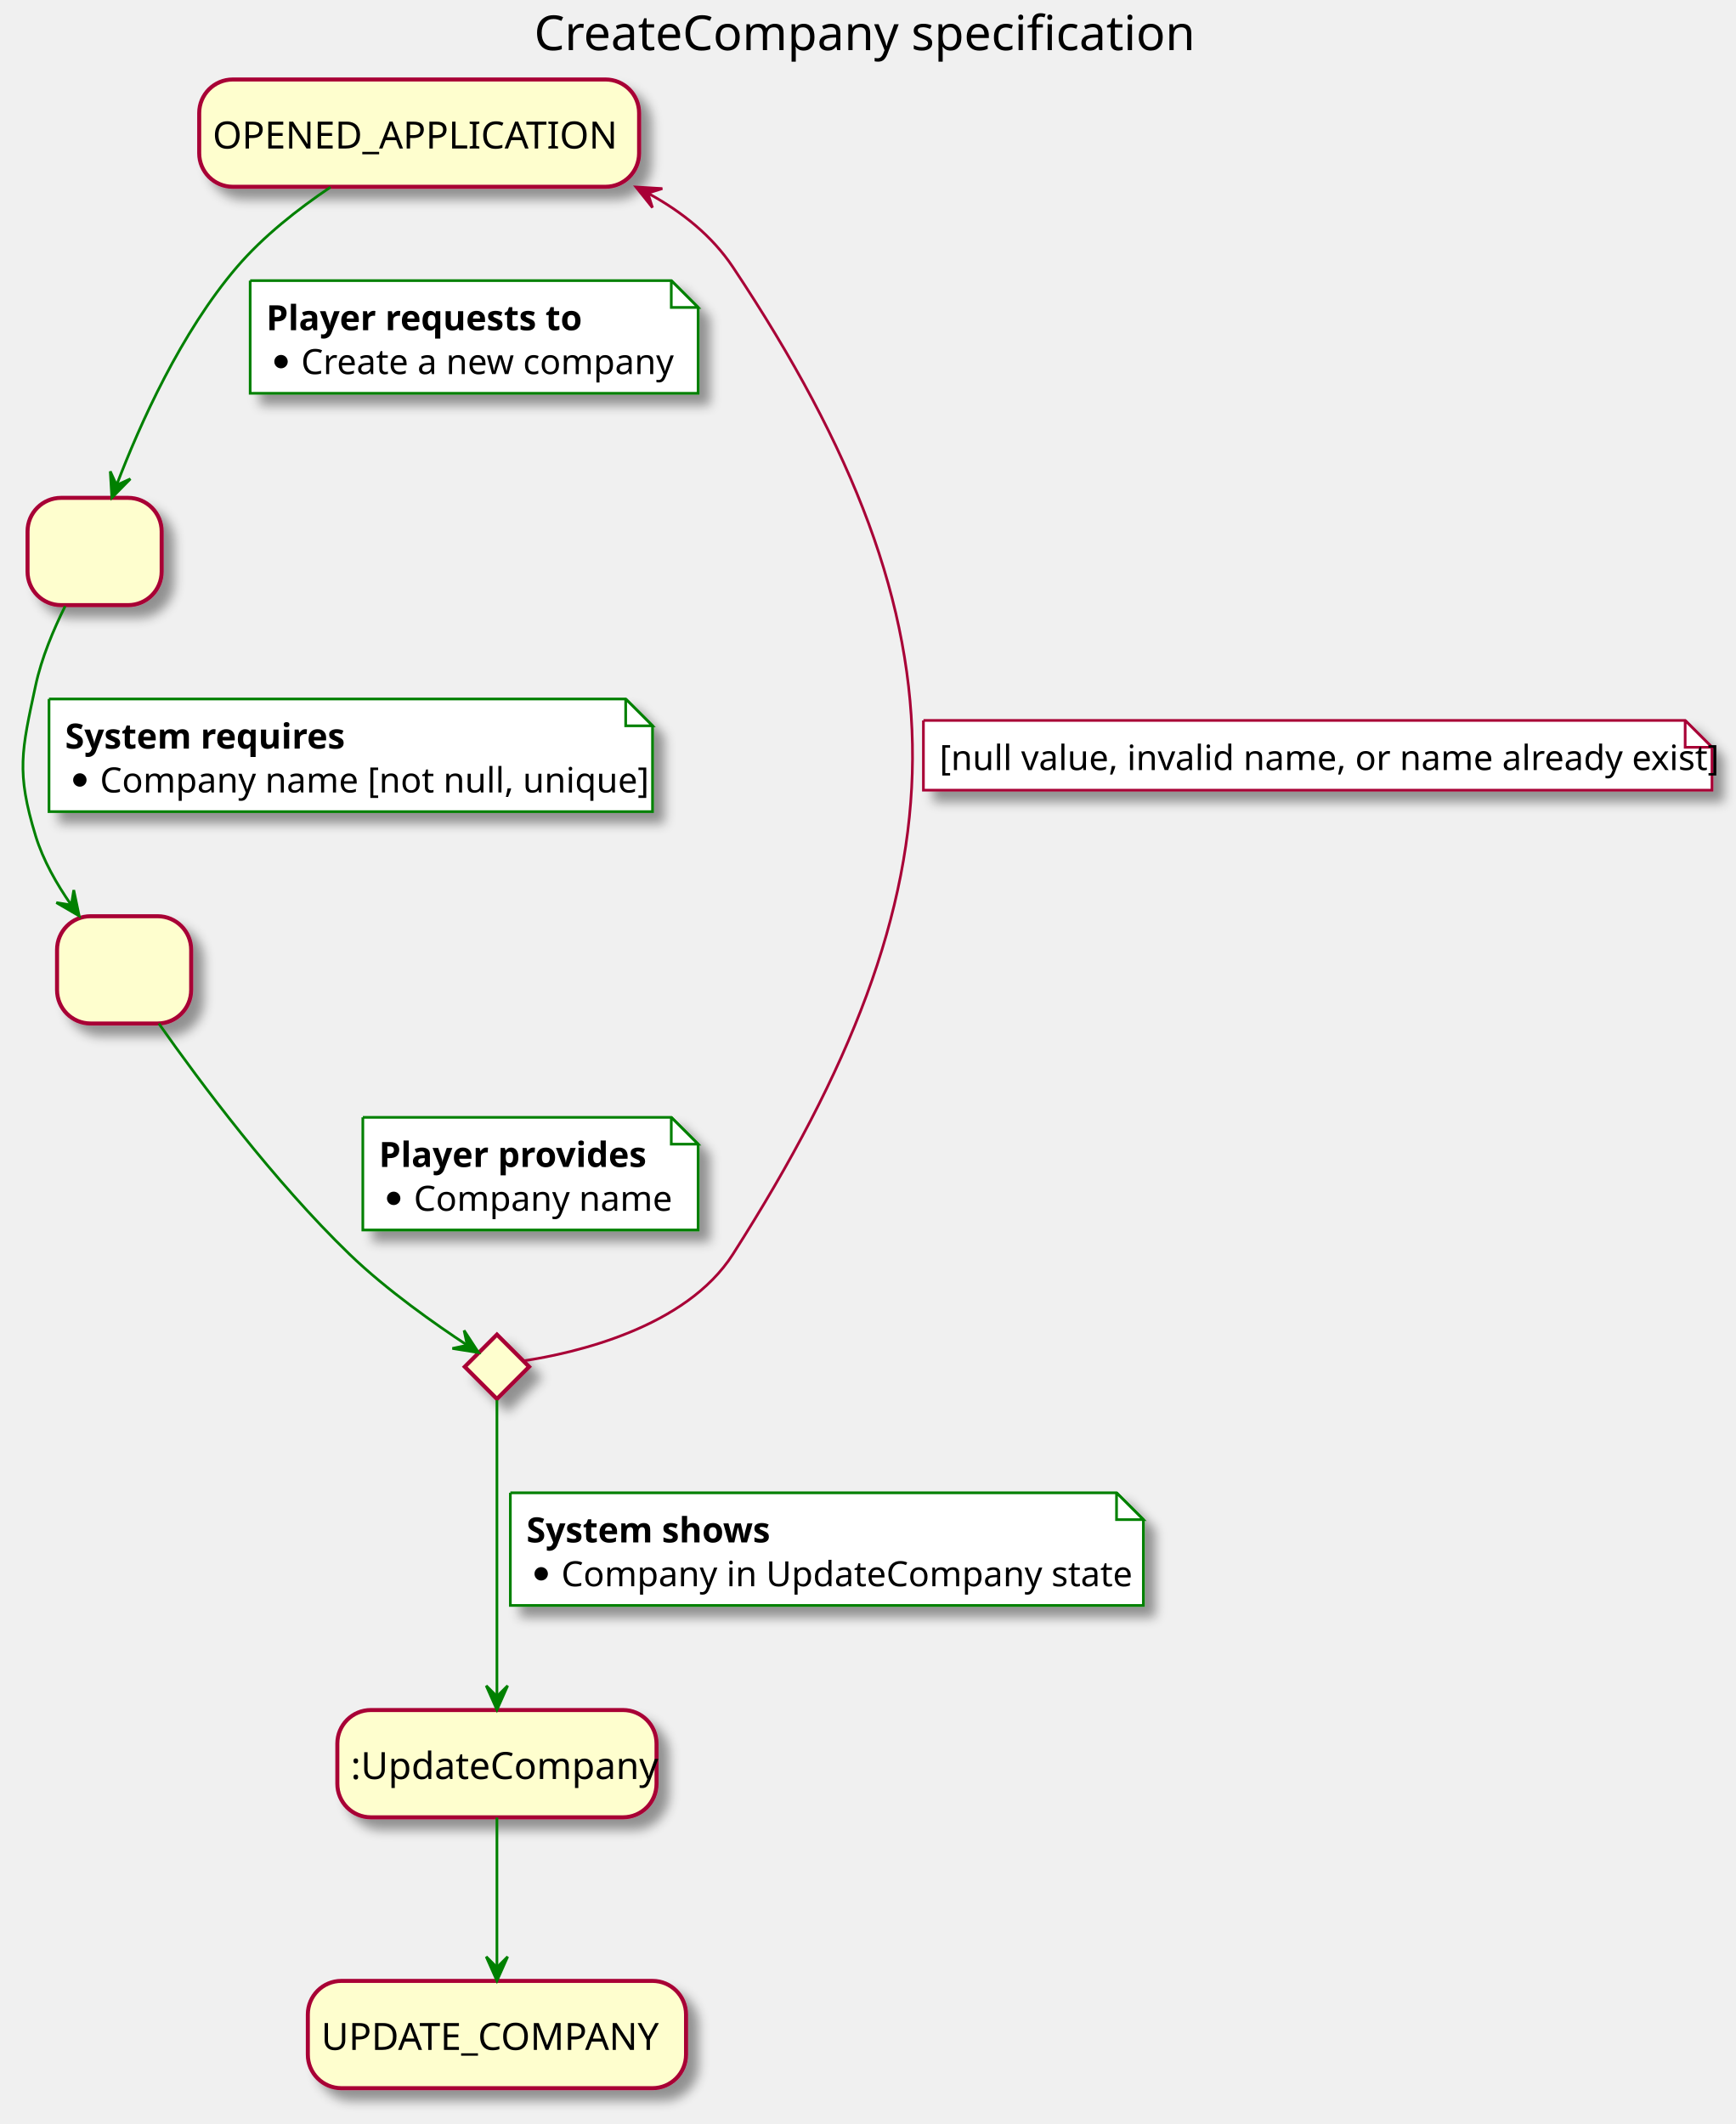
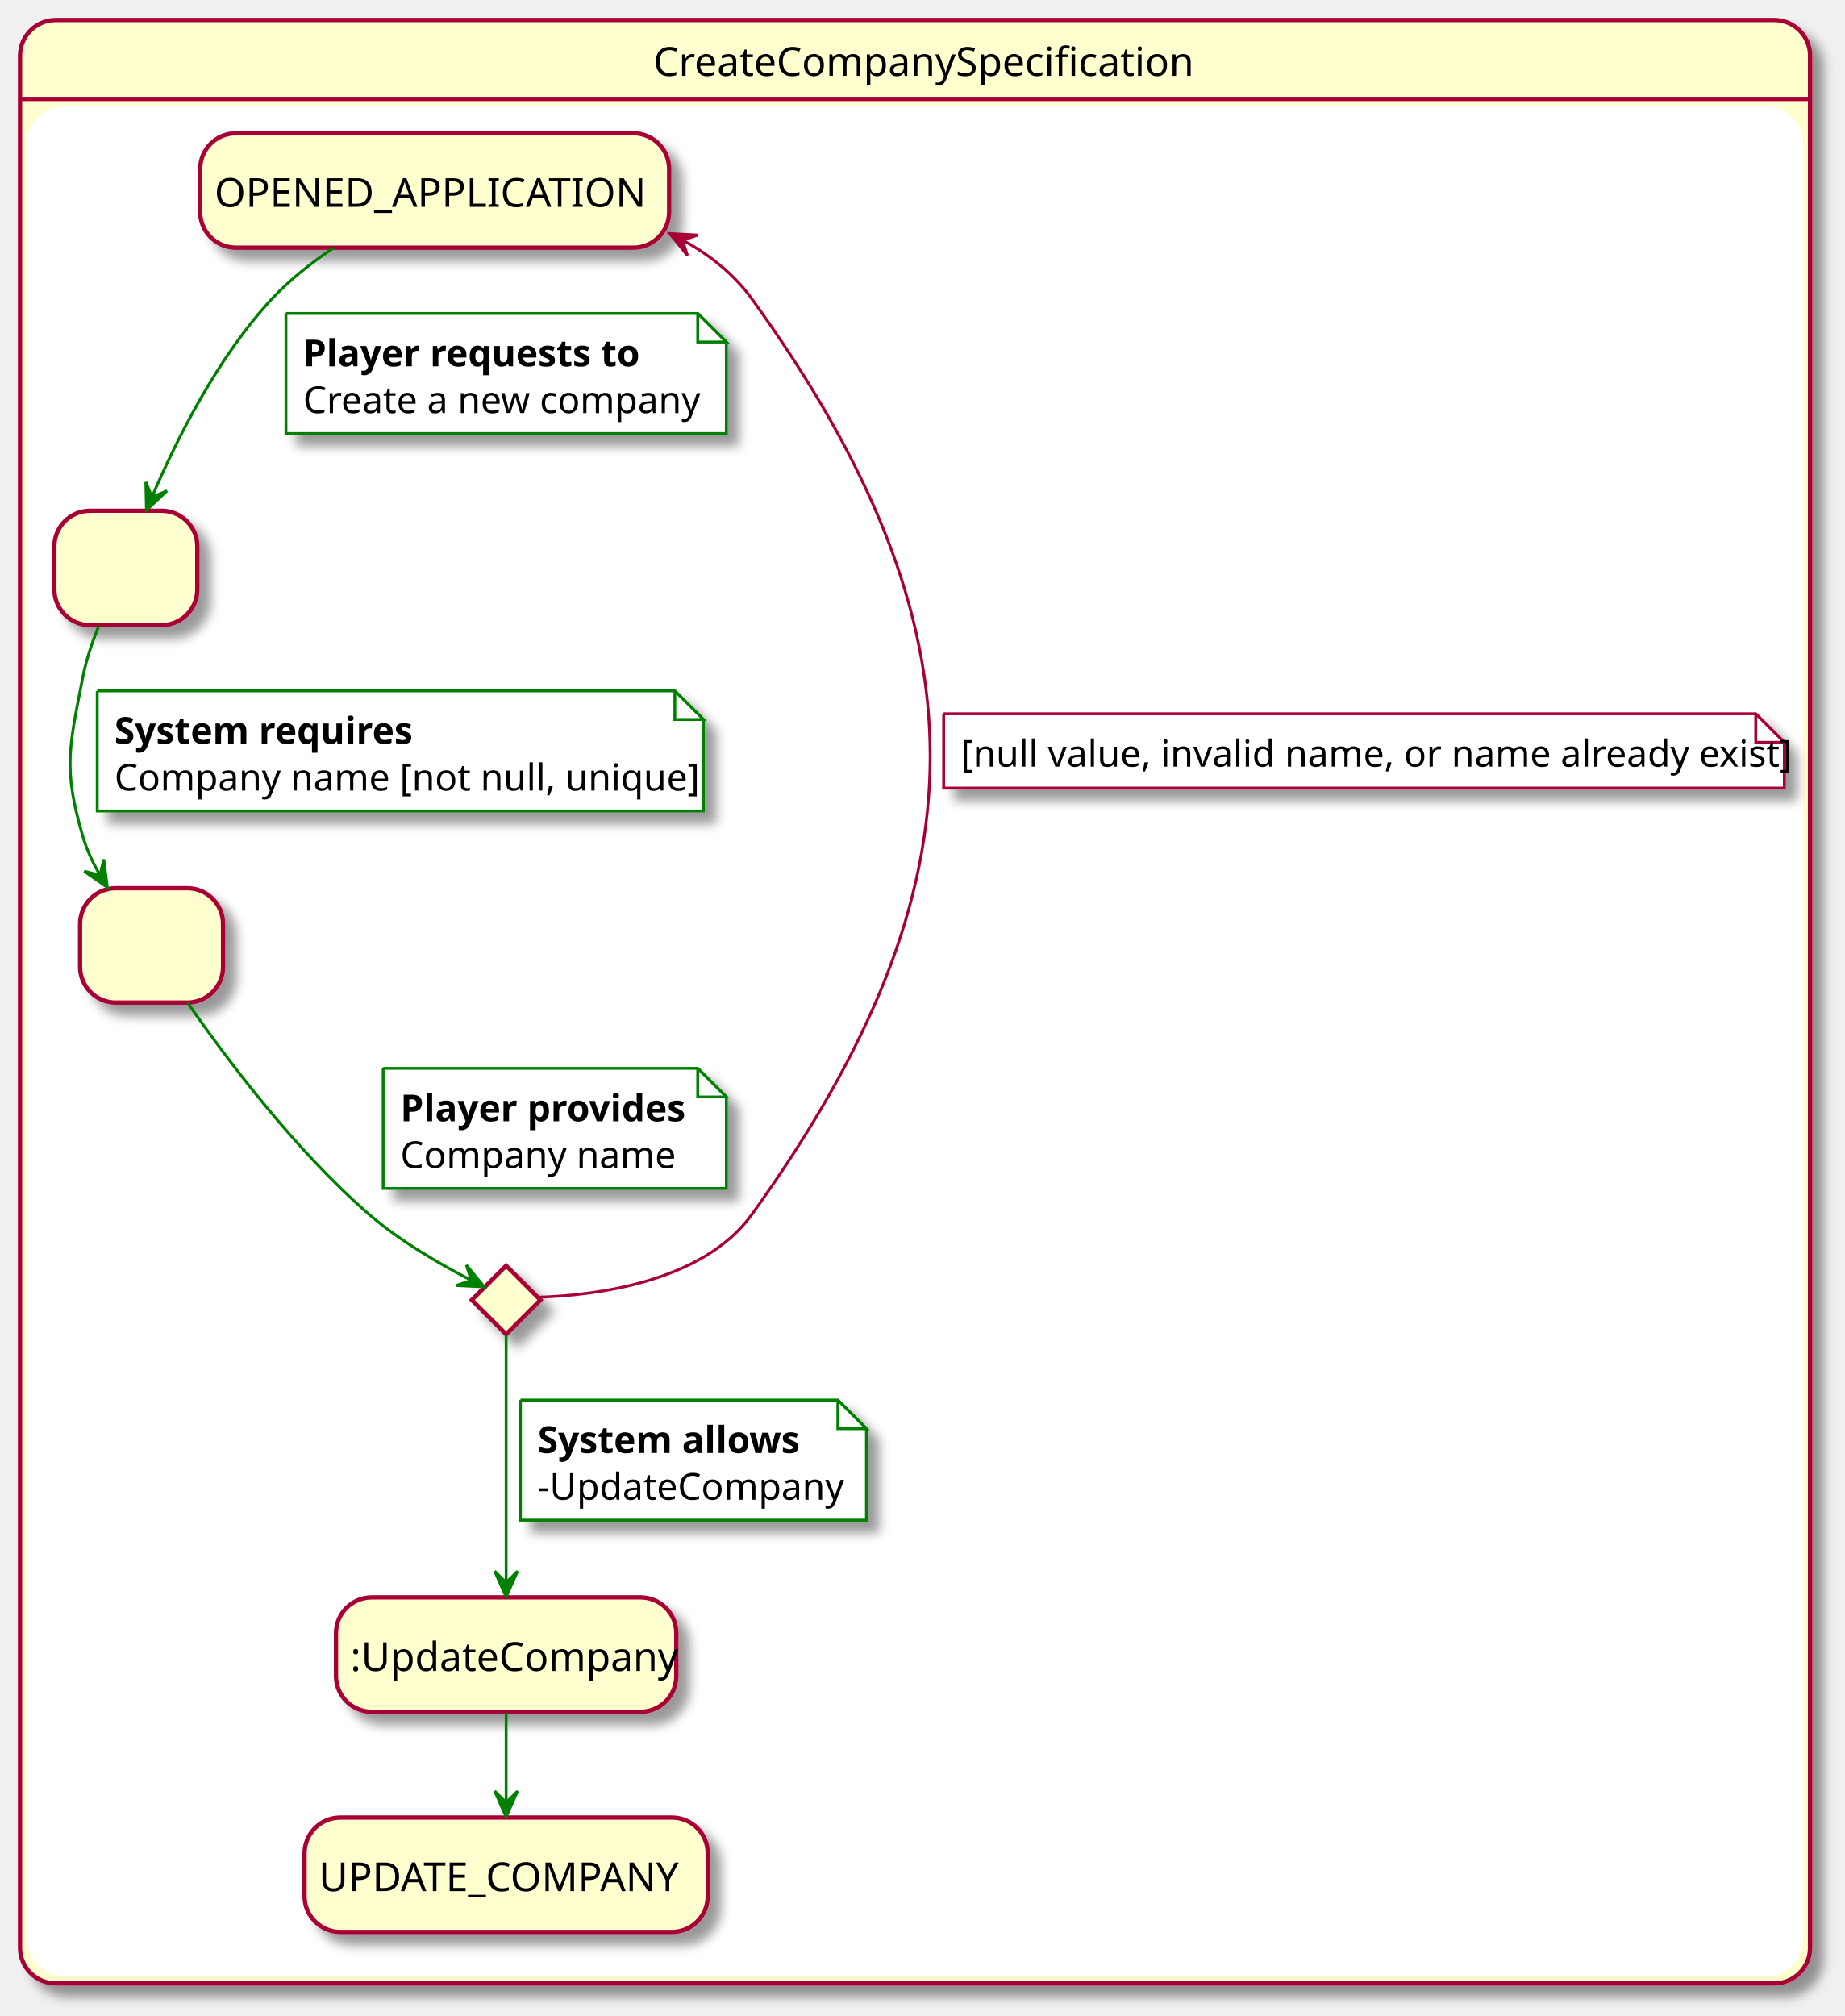
- <svg xmlns="http://www.w3.org/2000/svg" contentScriptType="application/ecmascript" contentStyleType="text/css" height="792px" preserveAspectRatio="none" style="width:647px;height:792px;background:#FFFFFF;" version="1.1" viewBox="0 0 647 792" width="647px" zoomAndPan="magnify">
+ <svg xmlns="http://www.w3.org/2000/svg" contentScriptType="application/ecmascript" contentStyleType="text/css" height="705px" preserveAspectRatio="none" style="width:645px;height:705px;background:#FFFFFF;" version="1.1" viewBox="0 0 645 705" width="645px" zoomAndPan="magnify">
  <defs>
-     <filter height="300%" id="f92yt4w1qo7ut" width="300%" x="-1" y="-1">
+     <filter height="300%" id="f131p1h3b2f679" width="300%" x="-1" y="-1">
      <feGaussianBlur result="blurOut" stdDeviation="2.0" />
      <feColorMatrix in="blurOut" result="blurOut2" type="matrix" values="0 0 0 0 0 0 0 0 0 0 0 0 0 0 0 0 0 0 .4 0" />
      <feOffset dx="4.0" dy="4.0" in="blurOut2" result="blurOut3" />
      <feBlend in="SourceGraphic" in2="blurOut3" mode="normal" />
    </filter>
  </defs>
  <g>
-     <text fill="#000000" font-family="sans-serif" font-size="18" lengthAdjust="spacing" textLength="234" x="199.135" y="18.686">CreateCompany specification</text>
-     <rect fill="#FEFECE" filter="url(#f92yt4w1qo7ut)" height="40" rx="12.5" ry="12.5" style="stroke:#A80036;stroke-width:1.5;" width="50" x="10.27" y="185.641" />
-     <text fill="#000000" font-family="sans-serif" font-size="14" lengthAdjust="spacing" textLength="0" x="37.27" y="211.369" />
-     <rect fill="#FEFECE" filter="url(#f92yt4w1qo7ut)" height="40" rx="12.5" ry="12.5" style="stroke:#A80036;stroke-width:1.5;" width="50" x="21.27" y="341.641" />
-     <text fill="#000000" font-family="sans-serif" font-size="14" lengthAdjust="spacing" textLength="0" x="48.27" y="367.369" />
-     <rect fill="#FEFECE" filter="url(#f92yt4w1qo7ut)" height="40" rx="12.5" ry="12.5" style="stroke:#A80036;stroke-width:1.5;" width="119" x="125.77" y="637.641" />
-     <text fill="#000000" font-family="sans-serif" font-size="14" lengthAdjust="spacing" textLength="109" x="130.77" y="663.369">:UpdateCompany</text>
-     <polygon fill="#FEFECE" filter="url(#f92yt4w1qo7ut)" points="185.27,497.641,197.27,509.641,185.27,521.641,173.27,509.641,185.27,497.641" style="stroke:#A80036;stroke-width:1.5;" />
-     <rect fill="#FEFECE" filter="url(#f92yt4w1qo7ut)" height="40" rx="12.5" ry="12.5" style="stroke:#A80036;stroke-width:1.5;" width="164" x="74.27" y="29.641" />
-     <text fill="#000000" font-family="sans-serif" font-size="14" lengthAdjust="spacing" textLength="154" x="79.27" y="55.369">OPENED_APPLICATION</text>
-     <rect fill="#FEFECE" filter="url(#f92yt4w1qo7ut)" height="40" rx="12.5" ry="12.5" style="stroke:#A80036;stroke-width:1.5;" width="141" x="114.77" y="738.641" />
-     <text fill="#000000" font-family="sans-serif" font-size="14" lengthAdjust="spacing" textLength="131" x="119.77" y="764.369">UPDATE_COMPANY</text>
-     <path d="M123.21,69.781 C111.16,77.891 98.1,88.131 88.27,99.641 C67.43,124.031 52.21,158.041 43.55,180.661 " fill="none" id="OPENED_APPLICATION-to-creatingCompany" style="stroke:#008000;stroke-width:1.0;" />
-     <polygon fill="#008000" points="41.7,185.591,48.605,178.568,43.456,180.909,41.115,175.759,41.7,185.591" style="stroke:#008000;stroke-width:1.0;" />
-     <path d="M93.27,104.641 L93.27,146.641 L260.27,146.641 L260.27,114.641 L250.27,104.641 L93.27,104.641 " fill="#FFFFFF" filter="url(#f92yt4w1qo7ut)" style="stroke:#008000;stroke-width:1.0;" />
-     <path d="M250.27,104.641 L250.27,114.641 L260.27,114.641 L250.27,104.641 " fill="#FFFFFF" style="stroke:#008000;stroke-width:1.0;" />
-     <text fill="#000000" font-family="sans-serif" font-size="13" font-weight="bold" lengthAdjust="spacing" textLength="114" x="99.27" y="123.136">Player requests to</text>
-     <ellipse cx="104.77" cy="134.844" fill="#000000" rx="2.5" ry="2.5" style="stroke:#000000;stroke-width:0.0;" />
-     <text fill="#000000" font-family="sans-serif" font-size="13" lengthAdjust="spacing" textLength="133" x="112.27" y="139.487">Create a new company</text>
-     <path d="M24.29,226.021 C19.94,234.771 15.45,245.431 13.27,255.641 C8.05,279.981 6,287.841 13.27,311.641 C16.05,320.741 21.15,329.691 26.52,337.391 " fill="none" id="creatingCompany-to-creatingCompany2" style="stroke:#008000;stroke-width:1.0;" />
-     <polygon fill="#008000" points="29.52,341.531,27.496,331.892,26.594,337.476,21.009,336.574,29.52,341.531" style="stroke:#008000;stroke-width:1.0;" />
-     <path d="M18.27,260.641 L18.27,302.641 L243.27,302.641 L243.27,270.641 L233.27,260.641 L18.27,260.641 " fill="#FFFFFF" filter="url(#f92yt4w1qo7ut)" style="stroke:#008000;stroke-width:1.0;" />
-     <path d="M233.27,260.641 L233.27,270.641 L243.27,270.641 L233.27,260.641 " fill="#FFFFFF" style="stroke:#008000;stroke-width:1.0;" />
-     <text fill="#000000" font-family="sans-serif" font-size="13" font-weight="bold" lengthAdjust="spacing" textLength="102" x="24.27" y="279.136">System requires</text>
-     <ellipse cx="29.77" cy="290.844" fill="#000000" rx="2.5" ry="2.5" style="stroke:#000000;stroke-width:0.0;" />
-     <text fill="#000000" font-family="sans-serif" font-size="13" lengthAdjust="spacing" textLength="191" x="37.27" y="295.487">Company name [not null, unique]</text>
-     <path d="M59.22,381.671 C74.7,403.681 102.07,440.391 130.27,467.641 C144.18,481.081 162.58,493.971 174.17,501.601 " fill="none" id="creatingCompany2-to-invalidCompanyName" style="stroke:#008000;stroke-width:1.0;" />
-     <polygon fill="#008000" points="178.4,504.351,173.025,496.098,174.205,501.63,168.672,502.81,178.4,504.351" style="stroke:#008000;stroke-width:1.0;" />
-     <path d="M135.27,416.641 L135.27,458.641 L260.27,458.641 L260.27,426.641 L250.27,416.641 L135.27,416.641 " fill="#FFFFFF" filter="url(#f92yt4w1qo7ut)" style="stroke:#008000;stroke-width:1.0;" />
-     <path d="M250.27,416.641 L250.27,426.641 L260.27,426.641 L250.27,416.641 " fill="#FFFFFF" style="stroke:#008000;stroke-width:1.0;" />
-     <text fill="#000000" font-family="sans-serif" font-size="13" font-weight="bold" lengthAdjust="spacing" textLength="99" x="141.27" y="435.136">Player provides</text>
-     <ellipse cx="146.77" cy="446.844" fill="#000000" rx="2.5" ry="2.5" style="stroke:#000000;stroke-width:0.0;" />
-     <text fill="#000000" font-family="sans-serif" font-size="13" lengthAdjust="spacing" textLength="91" x="154.27" y="451.487">Company name</text>
-     <path d="M241.74,72.141 C254.2,78.941 265.44,87.881 273.27,99.641 C363.87,235.811 361.17,329.711 273.27,467.641 C255.69,495.211 214.22,504.541 195.16,507.441 " fill="none" id="OPENED_APPLICATION-backto-invalidCompanyName" style="stroke:#A80036;stroke-width:1.0;" />
-     <polygon fill="#A80036" points="237.1,69.731,243.254,77.421,241.54,72.029,246.931,70.316,237.1,69.731" style="stroke:#A80036;stroke-width:1.0;" />
-     <path d="M344.27,268.641 L344.27,294.641 L638.27,294.641 L638.27,278.641 L628.27,268.641 L344.27,268.641 " fill="#FFFFFF" filter="url(#f92yt4w1qo7ut)" style="stroke:#A80036;stroke-width:1.0;" />
-     <path d="M628.27,268.641 L628.27,278.641 L638.27,278.641 L628.27,268.641 " fill="#FFFFFF" style="stroke:#A80036;stroke-width:1.0;" />
-     <text fill="#000000" font-family="sans-serif" font-size="13" lengthAdjust="spacing" textLength="273" x="350.27" y="287.136">[null value, invalid name, or name already exist]</text>
-     <path d="M185.27,522.101 C185.27,545.741 185.27,600.371 185.27,632.271 " fill="none" id="invalidCompanyName-to-CompanyCreated" style="stroke:#008000;stroke-width:1.0;" />
-     <polygon fill="#008000" points="185.27,637.571,189.27,628.571,185.27,632.571,181.27,628.571,185.27,637.571" style="stroke:#008000;stroke-width:1.0;" />
-     <path d="M190.27,556.641 L190.27,598.641 L426.27,598.641 L426.27,566.641 L416.27,556.641 L190.27,556.641 " fill="#FFFFFF" filter="url(#f92yt4w1qo7ut)" style="stroke:#008000;stroke-width:1.0;" />
-     <path d="M416.27,556.641 L416.27,566.641 L426.27,566.641 L416.27,556.641 " fill="#FFFFFF" style="stroke:#008000;stroke-width:1.0;" />
-     <text fill="#000000" font-family="sans-serif" font-size="13" font-weight="bold" lengthAdjust="spacing" textLength="89" x="196.27" y="575.136">System shows</text>
-     <ellipse cx="201.77" cy="586.844" fill="#000000" rx="2.5" ry="2.5" style="stroke:#000000;stroke-width:0.0;" />
-     <text fill="#000000" font-family="sans-serif" font-size="13" lengthAdjust="spacing" textLength="202" x="209.27" y="591.487">Company in UpdateCompany state</text>
-     <path d="M185.27,677.731 C185.27,693.621 185.27,716.331 185.27,733.481 " fill="none" id="CompanyCreated-to-UPDATE_COMPANY" style="stroke:#008000;stroke-width:1.0;" />
-     <polygon fill="#008000" points="185.27,738.611,189.27,729.611,185.27,733.611,181.27,729.611,185.27,738.611" style="stroke:#008000;stroke-width:1.0;" />
+     <rect fill="#FEFECE" filter="url(#f131p1h3b2f679)" height="686.609" rx="12.5" ry="12.5" style="stroke:#A80036;stroke-width:1.5;" width="626" x="7" y="7" />
+     <rect fill="#FFFFFF" height="653" rx="12.5" ry="12.5" style="stroke:#FFFFFF;stroke-width:1.0;" width="620" x="10" y="37.609" />
+     <line style="stroke:#A80036;stroke-width:1.5;" x1="7" x2="633" y1="34.609" y2="34.609" />
+     <text fill="#000000" font-family="sans-serif" font-size="14" lengthAdjust="spacing" textLength="183" x="228.5" y="26.533">CreateCompanySpecification</text>
+     <rect fill="#FEFECE" filter="url(#f131p1h3b2f679)" height="40" rx="12.5" ry="12.5" style="stroke:#A80036;stroke-width:1.5;" width="50" x="19" y="178.609" />
+     <text fill="#000000" font-family="sans-serif" font-size="14" lengthAdjust="spacing" textLength="0" x="46" y="204.338" />
+     <rect fill="#FEFECE" filter="url(#f131p1h3b2f679)" height="40" rx="12.5" ry="12.5" style="stroke:#A80036;stroke-width:1.5;" width="50" x="28" y="310.609" />
+     <text fill="#000000" font-family="sans-serif" font-size="14" lengthAdjust="spacing" textLength="0" x="55" y="336.338" />
+     <rect fill="#FEFECE" filter="url(#f131p1h3b2f679)" height="40" rx="12.5" ry="12.5" style="stroke:#A80036;stroke-width:1.5;" width="119" x="117.5" y="558.609" />
+     <text fill="#000000" font-family="sans-serif" font-size="14" lengthAdjust="spacing" textLength="109" x="122.5" y="584.338">:UpdateCompany</text>
+     <polygon fill="#FEFECE" filter="url(#f131p1h3b2f679)" points="177,442.609,189,454.609,177,466.609,165,454.609,177,442.609" style="stroke:#A80036;stroke-width:1.5;" />
+     <rect fill="#FEFECE" filter="url(#f131p1h3b2f679)" height="40" rx="12.5" ry="12.5" style="stroke:#A80036;stroke-width:1.5;" width="164" x="70" y="46.609" />
+     <text fill="#000000" font-family="sans-serif" font-size="14" lengthAdjust="spacing" textLength="154" x="75" y="72.338">OPENED_APPLICATION</text>
+     <rect fill="#FEFECE" filter="url(#f131p1h3b2f679)" height="40" rx="12.5" ry="12.5" style="stroke:#A80036;stroke-width:1.5;" width="141" x="106.5" y="635.609" />
+     <text fill="#000000" font-family="sans-serif" font-size="14" lengthAdjust="spacing" textLength="131" x="111.5" y="661.338">UPDATE_COMPANY</text>
+     <path d="M116.73,86.619 C109,91.799 101.26,97.869 95,104.609 C76.09,124.969 61.76,153.639 53.17,173.749 " fill="none" id="OPENED_APPLICATION-to-creatingCompany" style="stroke:#008000;stroke-width:1.0;" />
+     <polygon fill="#008000" points="51.22,178.419,58.381,171.658,53.148,173.806,51,168.573,51.22,178.419" style="stroke:#008000;stroke-width:1.0;" />
+     <path d="M100,109.609 L100,151.609 L254,151.609 L254,119.609 L244,109.609 L100,109.609 " fill="#FFFFFF" filter="url(#f131p1h3b2f679)" style="stroke:#008000;stroke-width:1.0;" />
+     <path d="M244,109.609 L244,119.609 L254,119.609 L244,109.609 " fill="#FFFFFF" style="stroke:#008000;stroke-width:1.0;" />
+     <text fill="#000000" font-family="sans-serif" font-size="13" font-weight="bold" lengthAdjust="spacing" textLength="114" x="106" y="128.105">Player requests to</text>
+     <text fill="#000000" font-family="sans-serif" font-size="13" lengthAdjust="spacing" textLength="133" x="106" y="144.456">Create a new company</text>
+     <path d="M34.61,218.759 C32.3,224.379 30.17,230.619 29,236.609 C24.24,261.039 21.94,268.739 29,292.609 C30.34,297.139 32.43,301.629 34.83,305.849 " fill="none" id="creatingCompany-to-creatingCompany2" style="stroke:#008000;stroke-width:1.0;" />
+     <polygon fill="#008000" points="37.53,310.299,36.291,300.529,34.941,306.022,29.447,304.672,37.53,310.299" style="stroke:#008000;stroke-width:1.0;" />
+     <path d="M34,241.609 L34,283.609 L246,283.609 L246,251.609 L236,241.609 L34,241.609 " fill="#FFFFFF" filter="url(#f131p1h3b2f679)" style="stroke:#008000;stroke-width:1.0;" />
+     <path d="M236,241.609 L236,251.609 L246,251.609 L236,241.609 " fill="#FFFFFF" style="stroke:#008000;stroke-width:1.0;" />
+     <text fill="#000000" font-family="sans-serif" font-size="13" font-weight="bold" lengthAdjust="spacing" textLength="102" x="40" y="260.104">System requires</text>
+     <text fill="#000000" font-family="sans-serif" font-size="13" lengthAdjust="spacing" textLength="191" x="40" y="276.456">Company name [not null, unique]</text>
+     <path d="M65.64,350.699 C79.54,370.719 103.33,402.339 129,424.609 C140,434.149 154.52,442.439 164.71,447.679 " fill="none" id="creatingCompany2-to-invalidCompanyName" style="stroke:#008000;stroke-width:1.0;" />
+     <polygon fill="#008000" points="169.32,450.009,163.078,442.391,164.854,447.762,159.482,449.537,169.32,450.009" style="stroke:#008000;stroke-width:1.0;" />
+     <path d="M134,373.609 L134,415.609 L254,415.609 L254,383.609 L244,373.609 L134,373.609 " fill="#FFFFFF" filter="url(#f131p1h3b2f679)" style="stroke:#008000;stroke-width:1.0;" />
+     <path d="M244,373.609 L244,383.609 L254,383.609 L244,373.609 " fill="#FFFFFF" style="stroke:#008000;stroke-width:1.0;" />
+     <text fill="#000000" font-family="sans-serif" font-size="13" font-weight="bold" lengthAdjust="spacing" textLength="99" x="140" y="392.104">Player provides</text>
+     <text fill="#000000" font-family="sans-serif" font-size="13" lengthAdjust="spacing" textLength="91" x="140" y="408.456">Company name</text>
+     <path d="M238.9,84.079 C248.31,89.209 256.72,95.899 263,104.609 C346.16,219.989 345.96,309.089 263,424.609 C245.72,448.669 207.44,453.029 188.32,453.649 " fill="none" id="OPENED_APPLICATION-backto-invalidCompanyName" style="stroke:#A80036;stroke-width:1.0;" />
+     <polygon fill="#A80036" points="234.21,81.679,240.403,89.338,238.662,83.955,244.044,82.215,234.21,81.679" style="stroke:#A80036;stroke-width:1.0;" />
+     <path d="M330,249.609 L330,275.609 L624,275.609 L624,259.609 L614,249.609 L330,249.609 " fill="#FFFFFF" filter="url(#f131p1h3b2f679)" style="stroke:#A80036;stroke-width:1.0;" />
+     <path d="M614,249.609 L614,259.609 L624,259.609 L614,249.609 " fill="#FFFFFF" style="stroke:#A80036;stroke-width:1.0;" />
+     <text fill="#000000" font-family="sans-serif" font-size="13" lengthAdjust="spacing" textLength="273" x="336" y="268.104">[null value, invalid name, or name already exist]</text>
+     <path d="M177,466.869 C177,486.449 177,527.169 177,553.399 " fill="none" id="invalidCompanyName-to-CompanyCreated" style="stroke:#008000;stroke-width:1.0;" />
+     <polygon fill="#008000" points="177,558.449,181,549.449,177,553.449,173,549.449,177,558.449" style="stroke:#008000;stroke-width:1.0;" />
+     <path d="M182,489.609 L182,531.609 L303,531.609 L303,499.609 L293,489.609 L182,489.609 " fill="#FFFFFF" filter="url(#f131p1h3b2f679)" style="stroke:#008000;stroke-width:1.0;" />
+     <path d="M293,489.609 L293,499.609 L303,499.609 L293,489.609 " fill="#FFFFFF" style="stroke:#008000;stroke-width:1.0;" />
+     <text fill="#000000" font-family="sans-serif" font-size="13" font-weight="bold" lengthAdjust="spacing" textLength="91" x="188" y="508.104">System allows</text>
+     <text fill="#000000" font-family="sans-serif" font-size="13" lengthAdjust="spacing" textLength="100" x="188" y="524.456">-UpdateCompany</text>
+     <path d="M177,598.919 C177,608.459 177,620.069 177,630.209 " fill="none" id="CompanyCreated-to-UPDATE_COMPANY" style="stroke:#008000;stroke-width:1.0;" />
+     <polygon fill="#008000" points="177,635.359,181,626.359,177,630.359,173,626.359,177,635.359" style="stroke:#008000;stroke-width:1.0;" />
  </g>
</svg>
